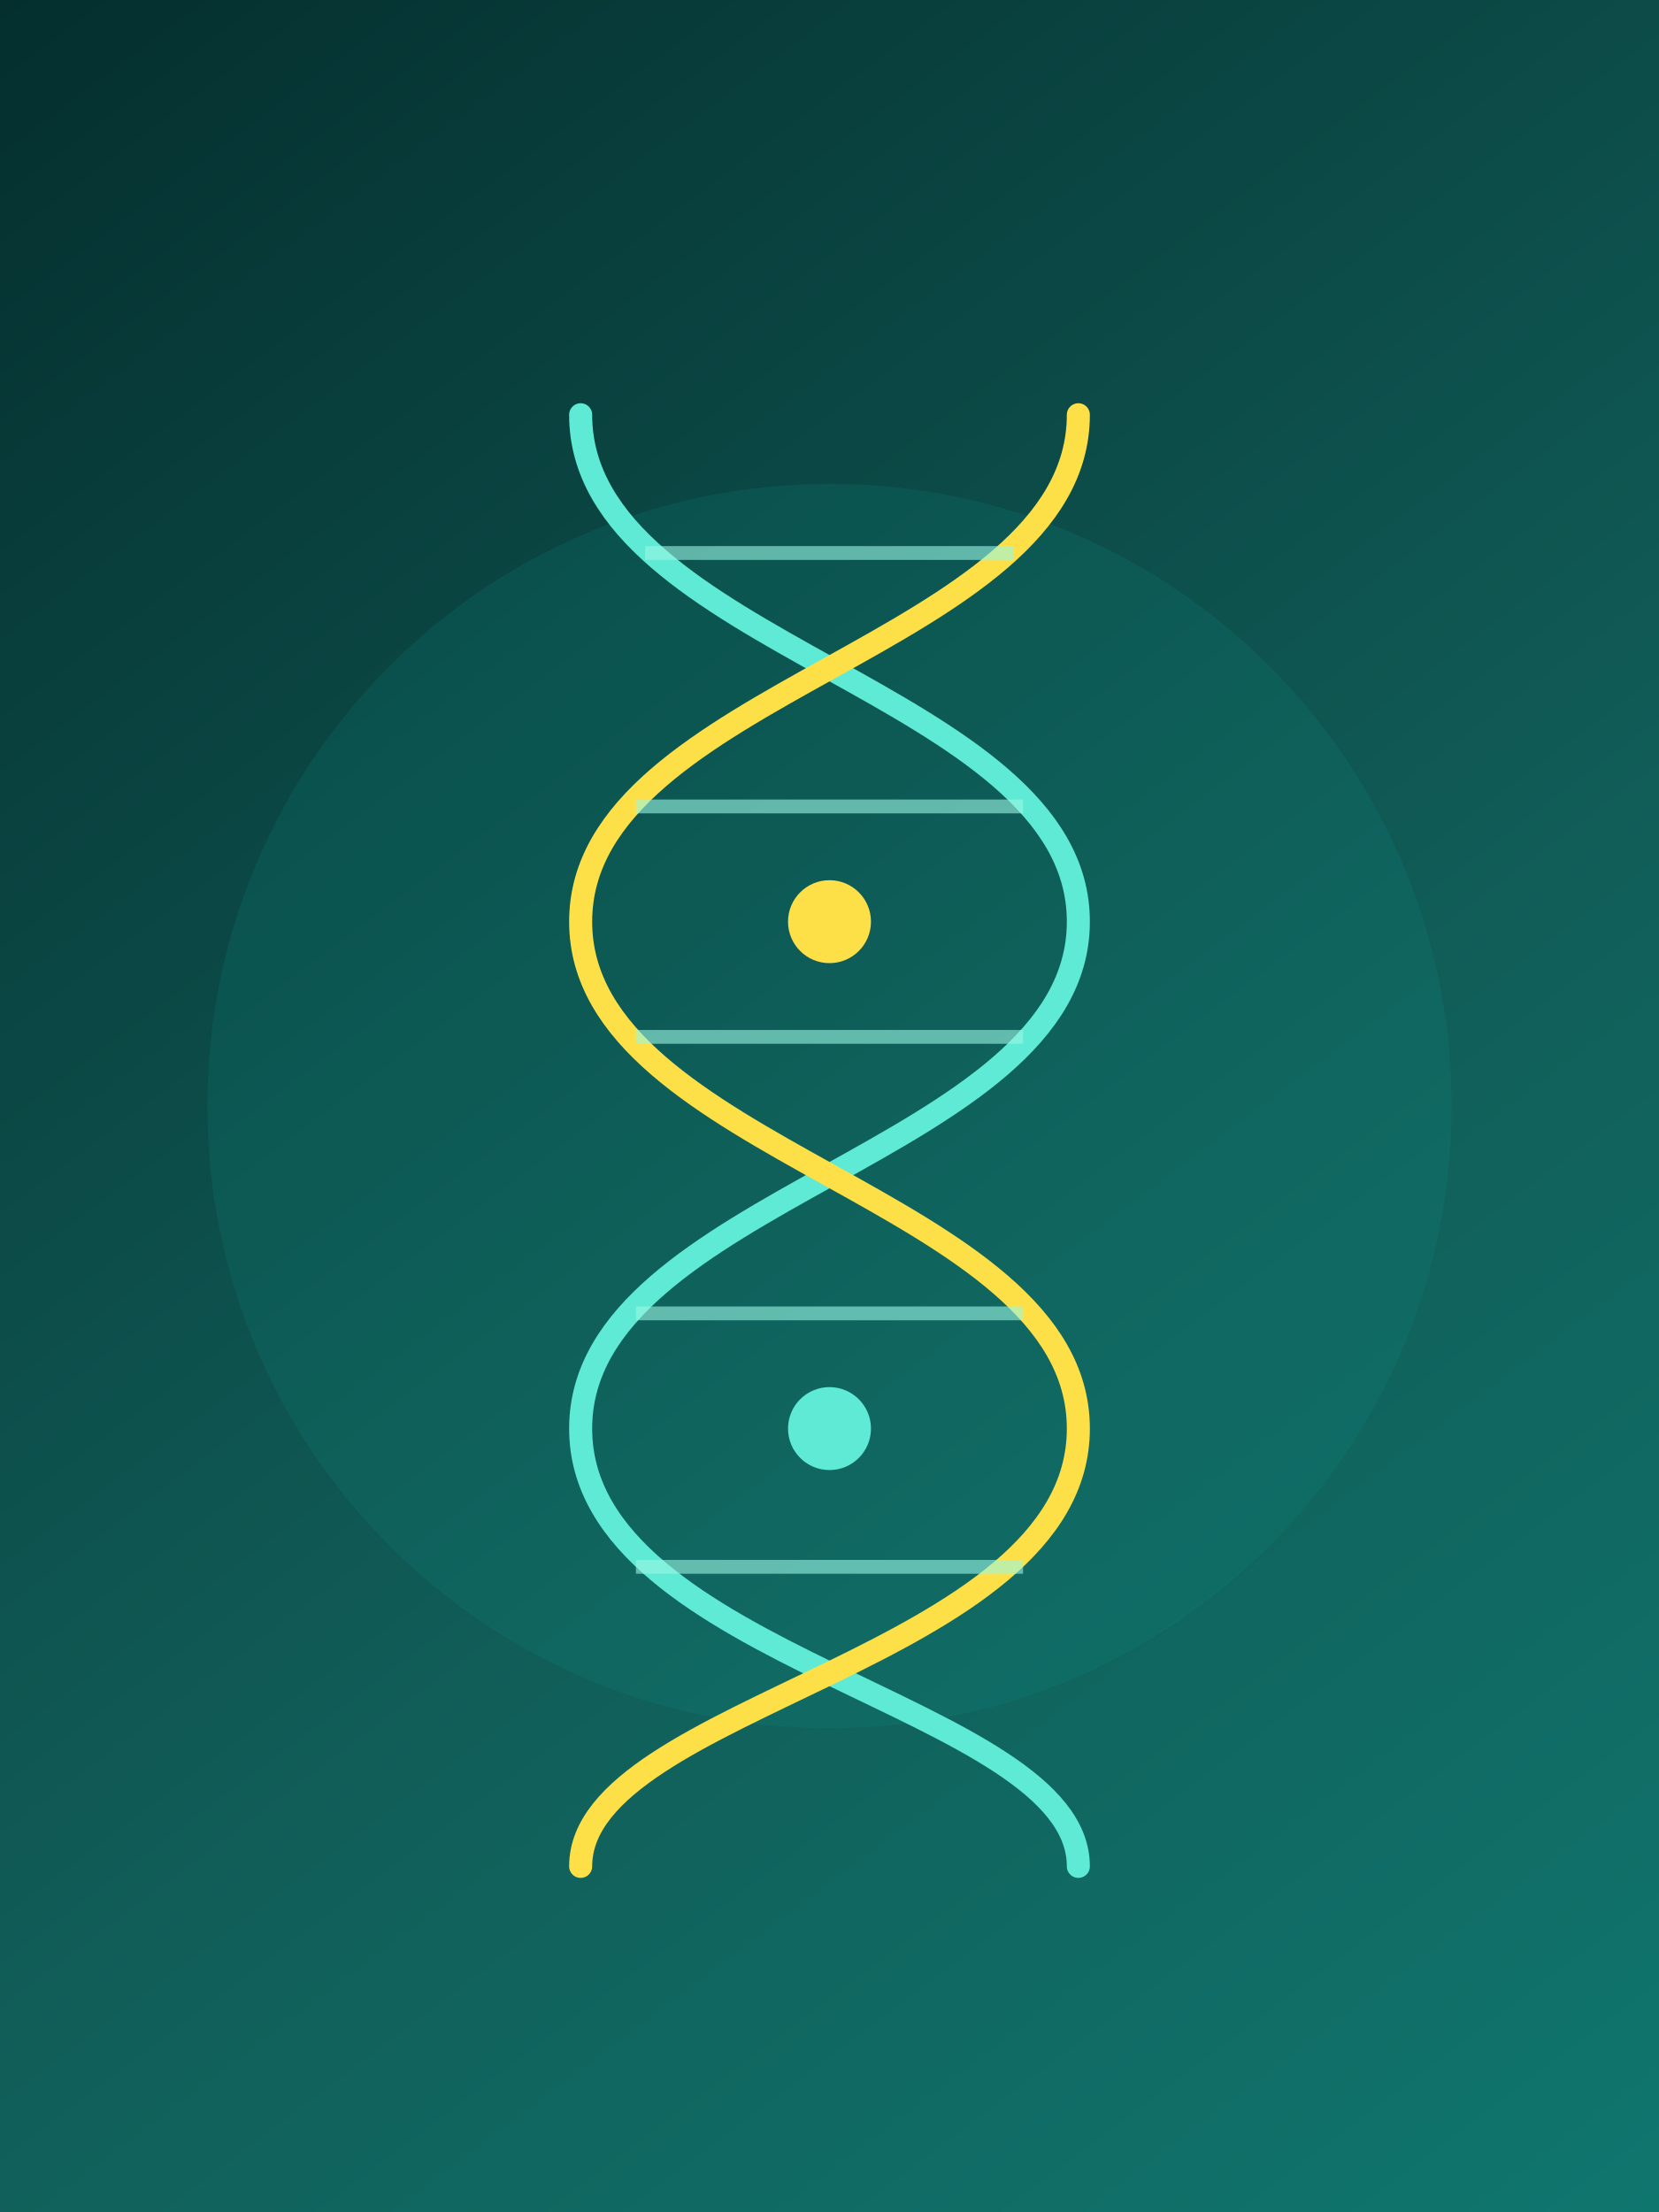
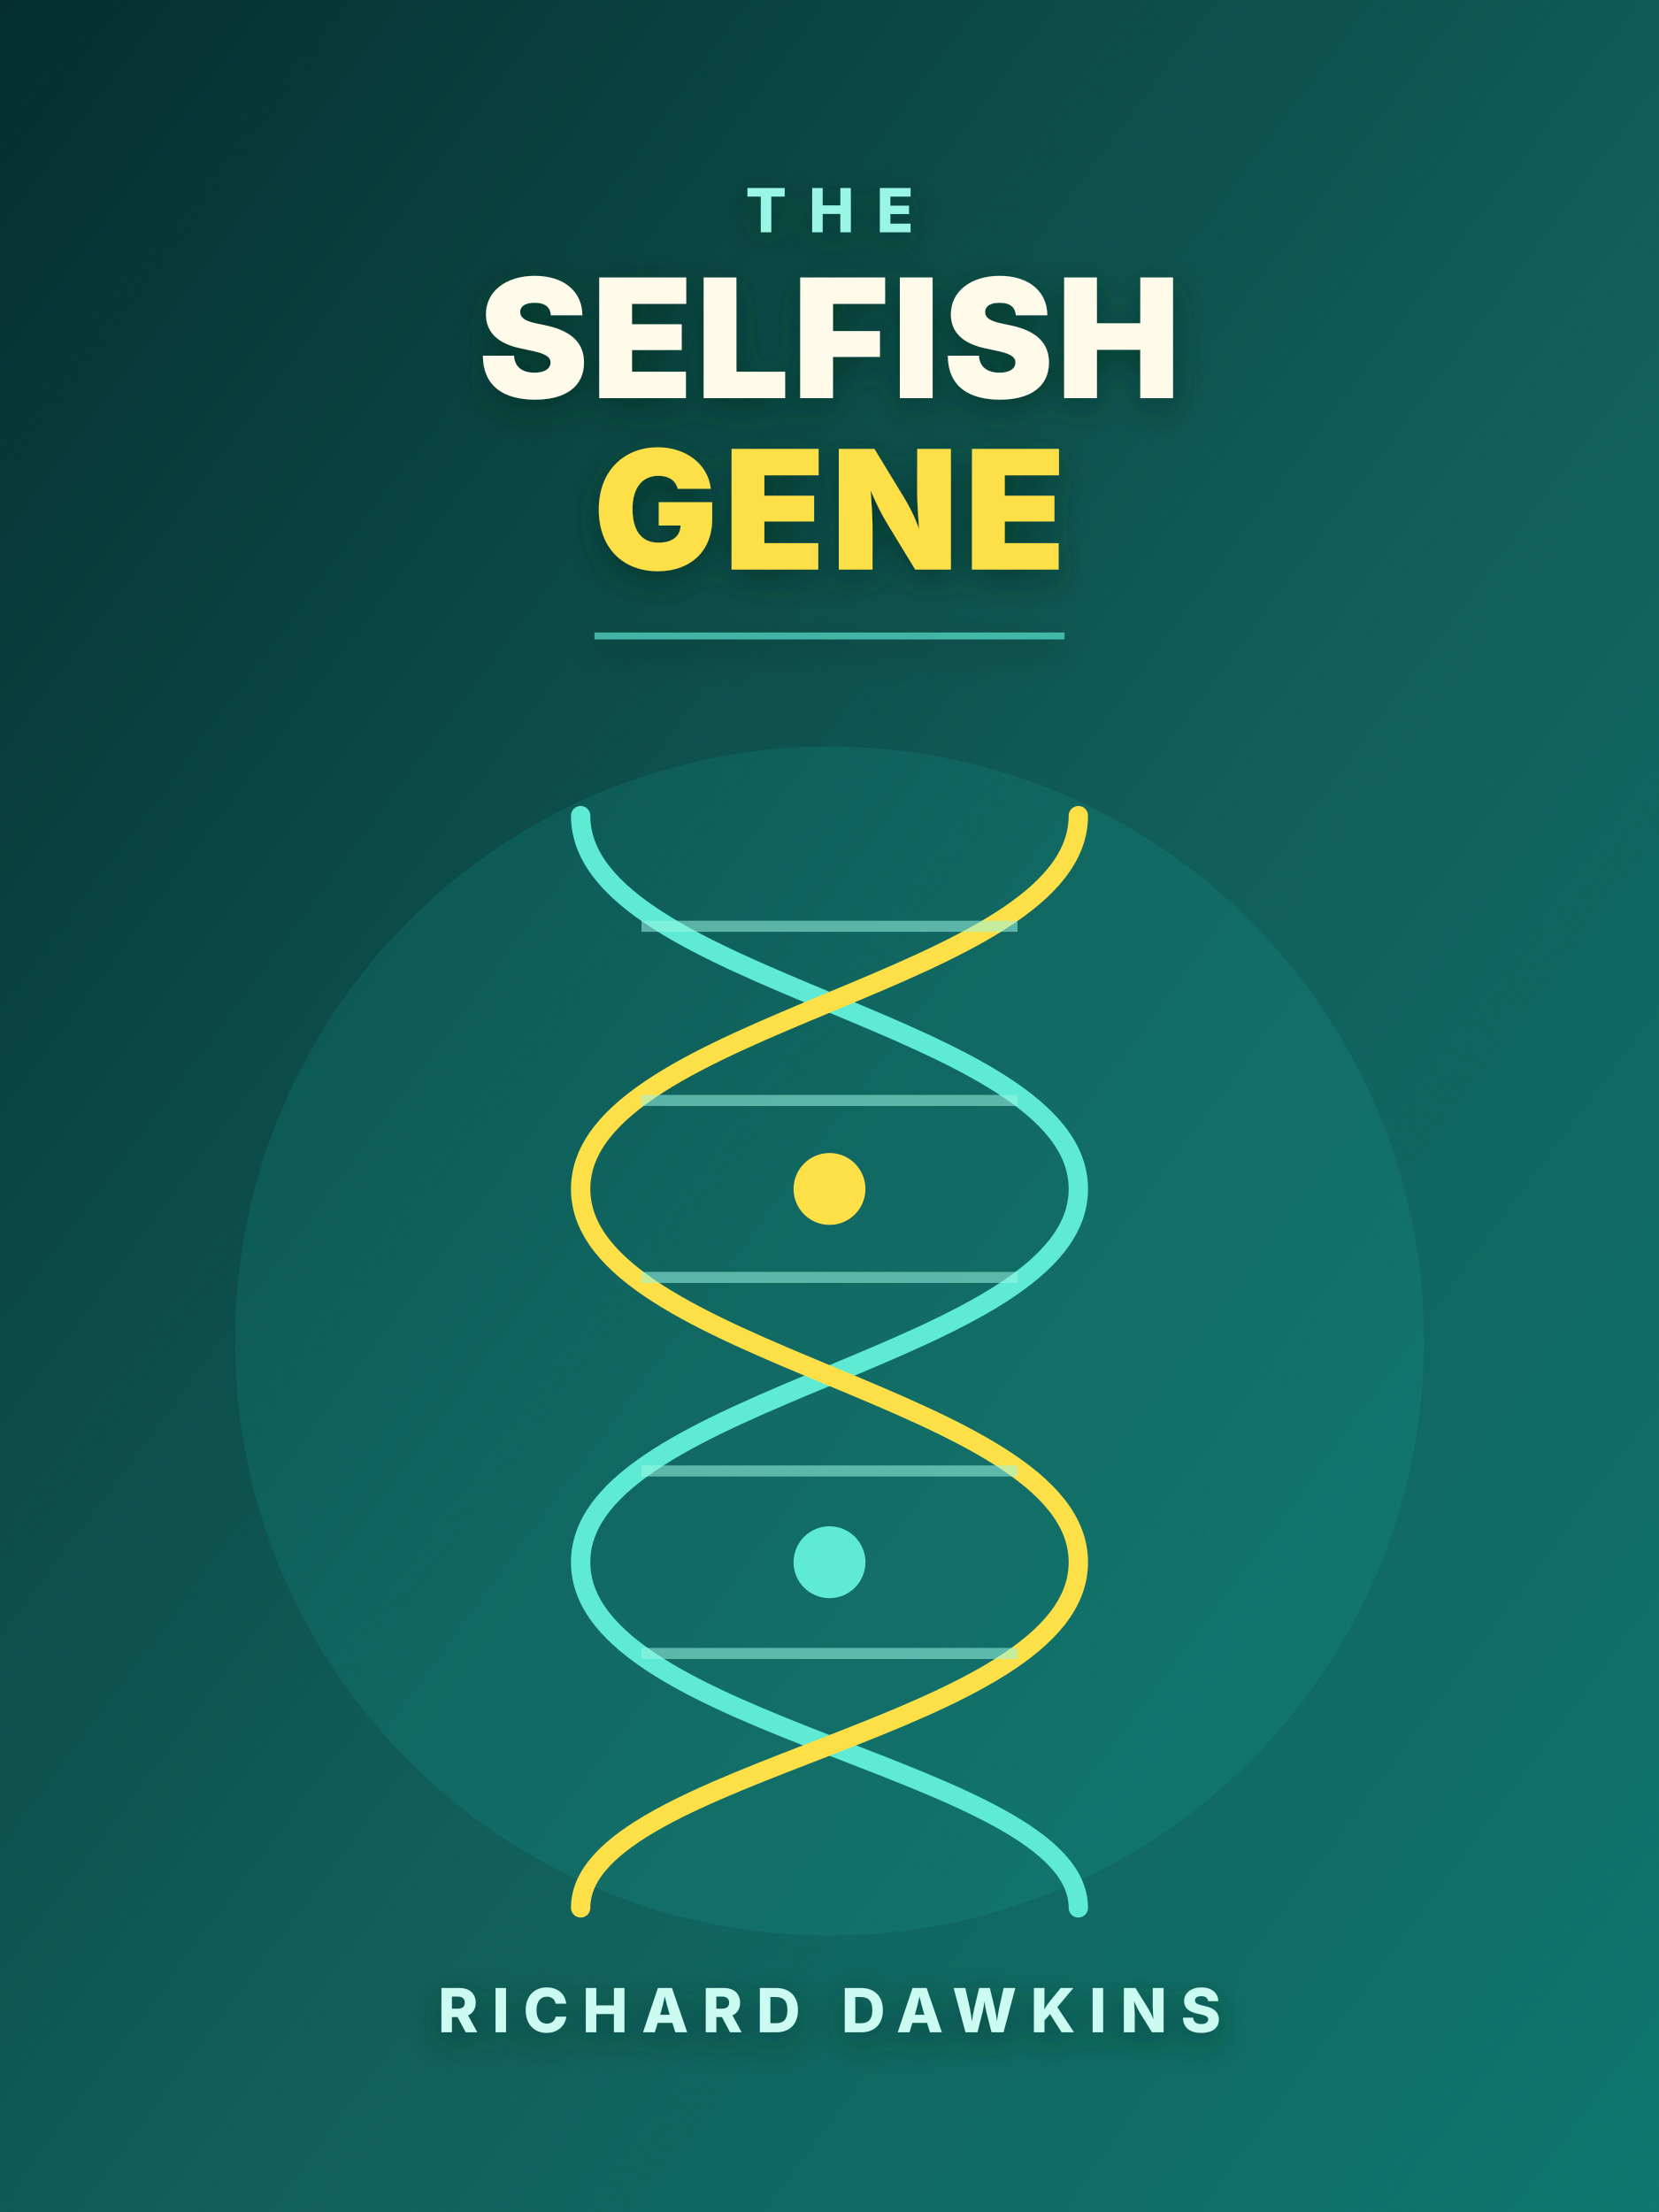
- <svg xmlns="http://www.w3.org/2000/svg" viewBox="0 0 360 480" fill="none">
+ <svg xmlns="http://www.w3.org/2000/svg" viewBox="0 0 600 800" width="600" height="800">
  <defs>
-     <linearGradient id="bg" x1="0" y1="0" x2="360" y2="480" gradientUnits="userSpaceOnUse">
-       <stop offset="0%" stop-color="#042f2e" />
-       <stop offset="60%" stop-color="#115e59" />
-       <stop offset="100%" stop-color="#0f766e" />
+     <linearGradient id="bgGrad" x1="0" y1="0" x2="1" y2="1">
+       <stop offset="0%" stop-color="#042F2E" />
+       <stop offset="55%" stop-color="#115E59" />
+       <stop offset="100%" stop-color="#0F766E" />
    </linearGradient>
+     <filter id="textShadow" x="-20%" y="-20%" width="140%" height="140%">
+       <feDropShadow dx="0" dy="4" stdDeviation="6" flood-color="#022C22" flood-opacity="0.6" />
+     </filter>
+     <filter id="grain" x="0%" y="0%" width="100%" height="100%">
+       <feTurbulence type="fractalNoise" baseFrequency="0.75" numOctaves="3" stitchTiles="stitch" />
+       <feColorMatrix type="matrix" values="1 0 0 0 0  0 1 0 0 0  0 0 1 0 0  0 0 0 0.06 0" />
+     </filter>
  </defs>
-   <rect width="360" height="480" fill="url(#bg)" />
-   <circle cx="180" cy="240" r="135" fill="#0d9488" fill-opacity="0.16" />
-   <path d="M126 90 C126 140 234 150 234 200 C234 250 126 260 126 310 C126 360 234 370 234 405" stroke="#5eead4" stroke-width="5" stroke-linecap="round" fill="none" />
-   <path d="M234 90 C234 140 126 150 126 200 C126 250 234 260 234 310 C234 360 126 370 126 405" stroke="#fde047" stroke-width="5" stroke-linecap="round" fill="none" />
-   <line x1="140" y1="120" x2="220" y2="120" stroke="#99f6e4" stroke-width="3" stroke-opacity="0.6" />
-   <line x1="138" y1="175" x2="222" y2="175" stroke="#99f6e4" stroke-width="3" stroke-opacity="0.6" />
-   <line x1="138" y1="225" x2="222" y2="225" stroke="#99f6e4" stroke-width="3" stroke-opacity="0.6" />
-   <line x1="138" y1="285" x2="222" y2="285" stroke="#99f6e4" stroke-width="3" stroke-opacity="0.6" />
-   <line x1="138" y1="340" x2="222" y2="340" stroke="#99f6e4" stroke-width="3" stroke-opacity="0.6" />
-   <circle cx="180" cy="200" r="9" fill="#fde047" />
-   <circle cx="180" cy="310" r="9" fill="#5eead4" />
+   <rect width="600" height="800" fill="url(#bgGrad)" />
+   <circle cx="300" cy="485" r="215" fill="#14B8A6" opacity="0.14" />
+   <g transform="translate(0, 120)">
+     <path d="M210 175 C210 235 390 250 390 310 C390 370 210 385 210 445 C210 505 390 520 390 570" stroke="#5EEAD4" stroke-width="7" stroke-linecap="round" fill="none" />
+     <path d="M390 175 C390 235 210 250 210 310 C210 370 390 385 390 445 C390 505 210 520 210 570" stroke="#FDE047" stroke-width="7" stroke-linecap="round" fill="none" />
+     <line x1="232" y1="215" x2="368" y2="215" stroke="#99F6E4" stroke-width="4" opacity="0.55" />
+     <line x1="232" y1="278" x2="368" y2="278" stroke="#99F6E4" stroke-width="4" opacity="0.55" />
+     <line x1="232" y1="342" x2="368" y2="342" stroke="#99F6E4" stroke-width="4" opacity="0.55" />
+     <line x1="232" y1="412" x2="368" y2="412" stroke="#99F6E4" stroke-width="4" opacity="0.55" />
+     <line x1="232" y1="478" x2="368" y2="478" stroke="#99F6E4" stroke-width="4" opacity="0.55" />
+     <circle cx="300" cy="310" r="13" fill="#FDE047" />
+     <circle cx="300" cy="445" r="13" fill="#5EEAD4" />
+   </g>
+   <g filter="url(#textShadow)" text-anchor="middle" font-family="'Inter', 'Segoe UI', system-ui, -apple-system, sans-serif">
+     <text x="300" y="84" fill="#99F6E4" font-size="22" font-weight="800" letter-spacing="8">THE</text>
+     <text x="300" y="144" fill="#FFFBEB" font-size="60" font-weight="900" letter-spacing="1">SELFISH</text>
+     <text x="300" y="206" fill="#FDE047" font-size="60" font-weight="900" letter-spacing="2">GENE</text>
+     <line x1="215" y1="230" x2="385" y2="230" stroke="#5EEAD4" stroke-width="2.5" opacity="0.65" />
+     <text x="300" y="735" fill="#CCFBF1" font-size="22" font-weight="800" letter-spacing="5">RICHARD DAWKINS</text>
+   </g>
+   <rect width="600" height="800" fill="#FFFFFF" filter="url(#grain)" opacity="0.35" style="mix-blend-mode: overlay;" />
</svg>
